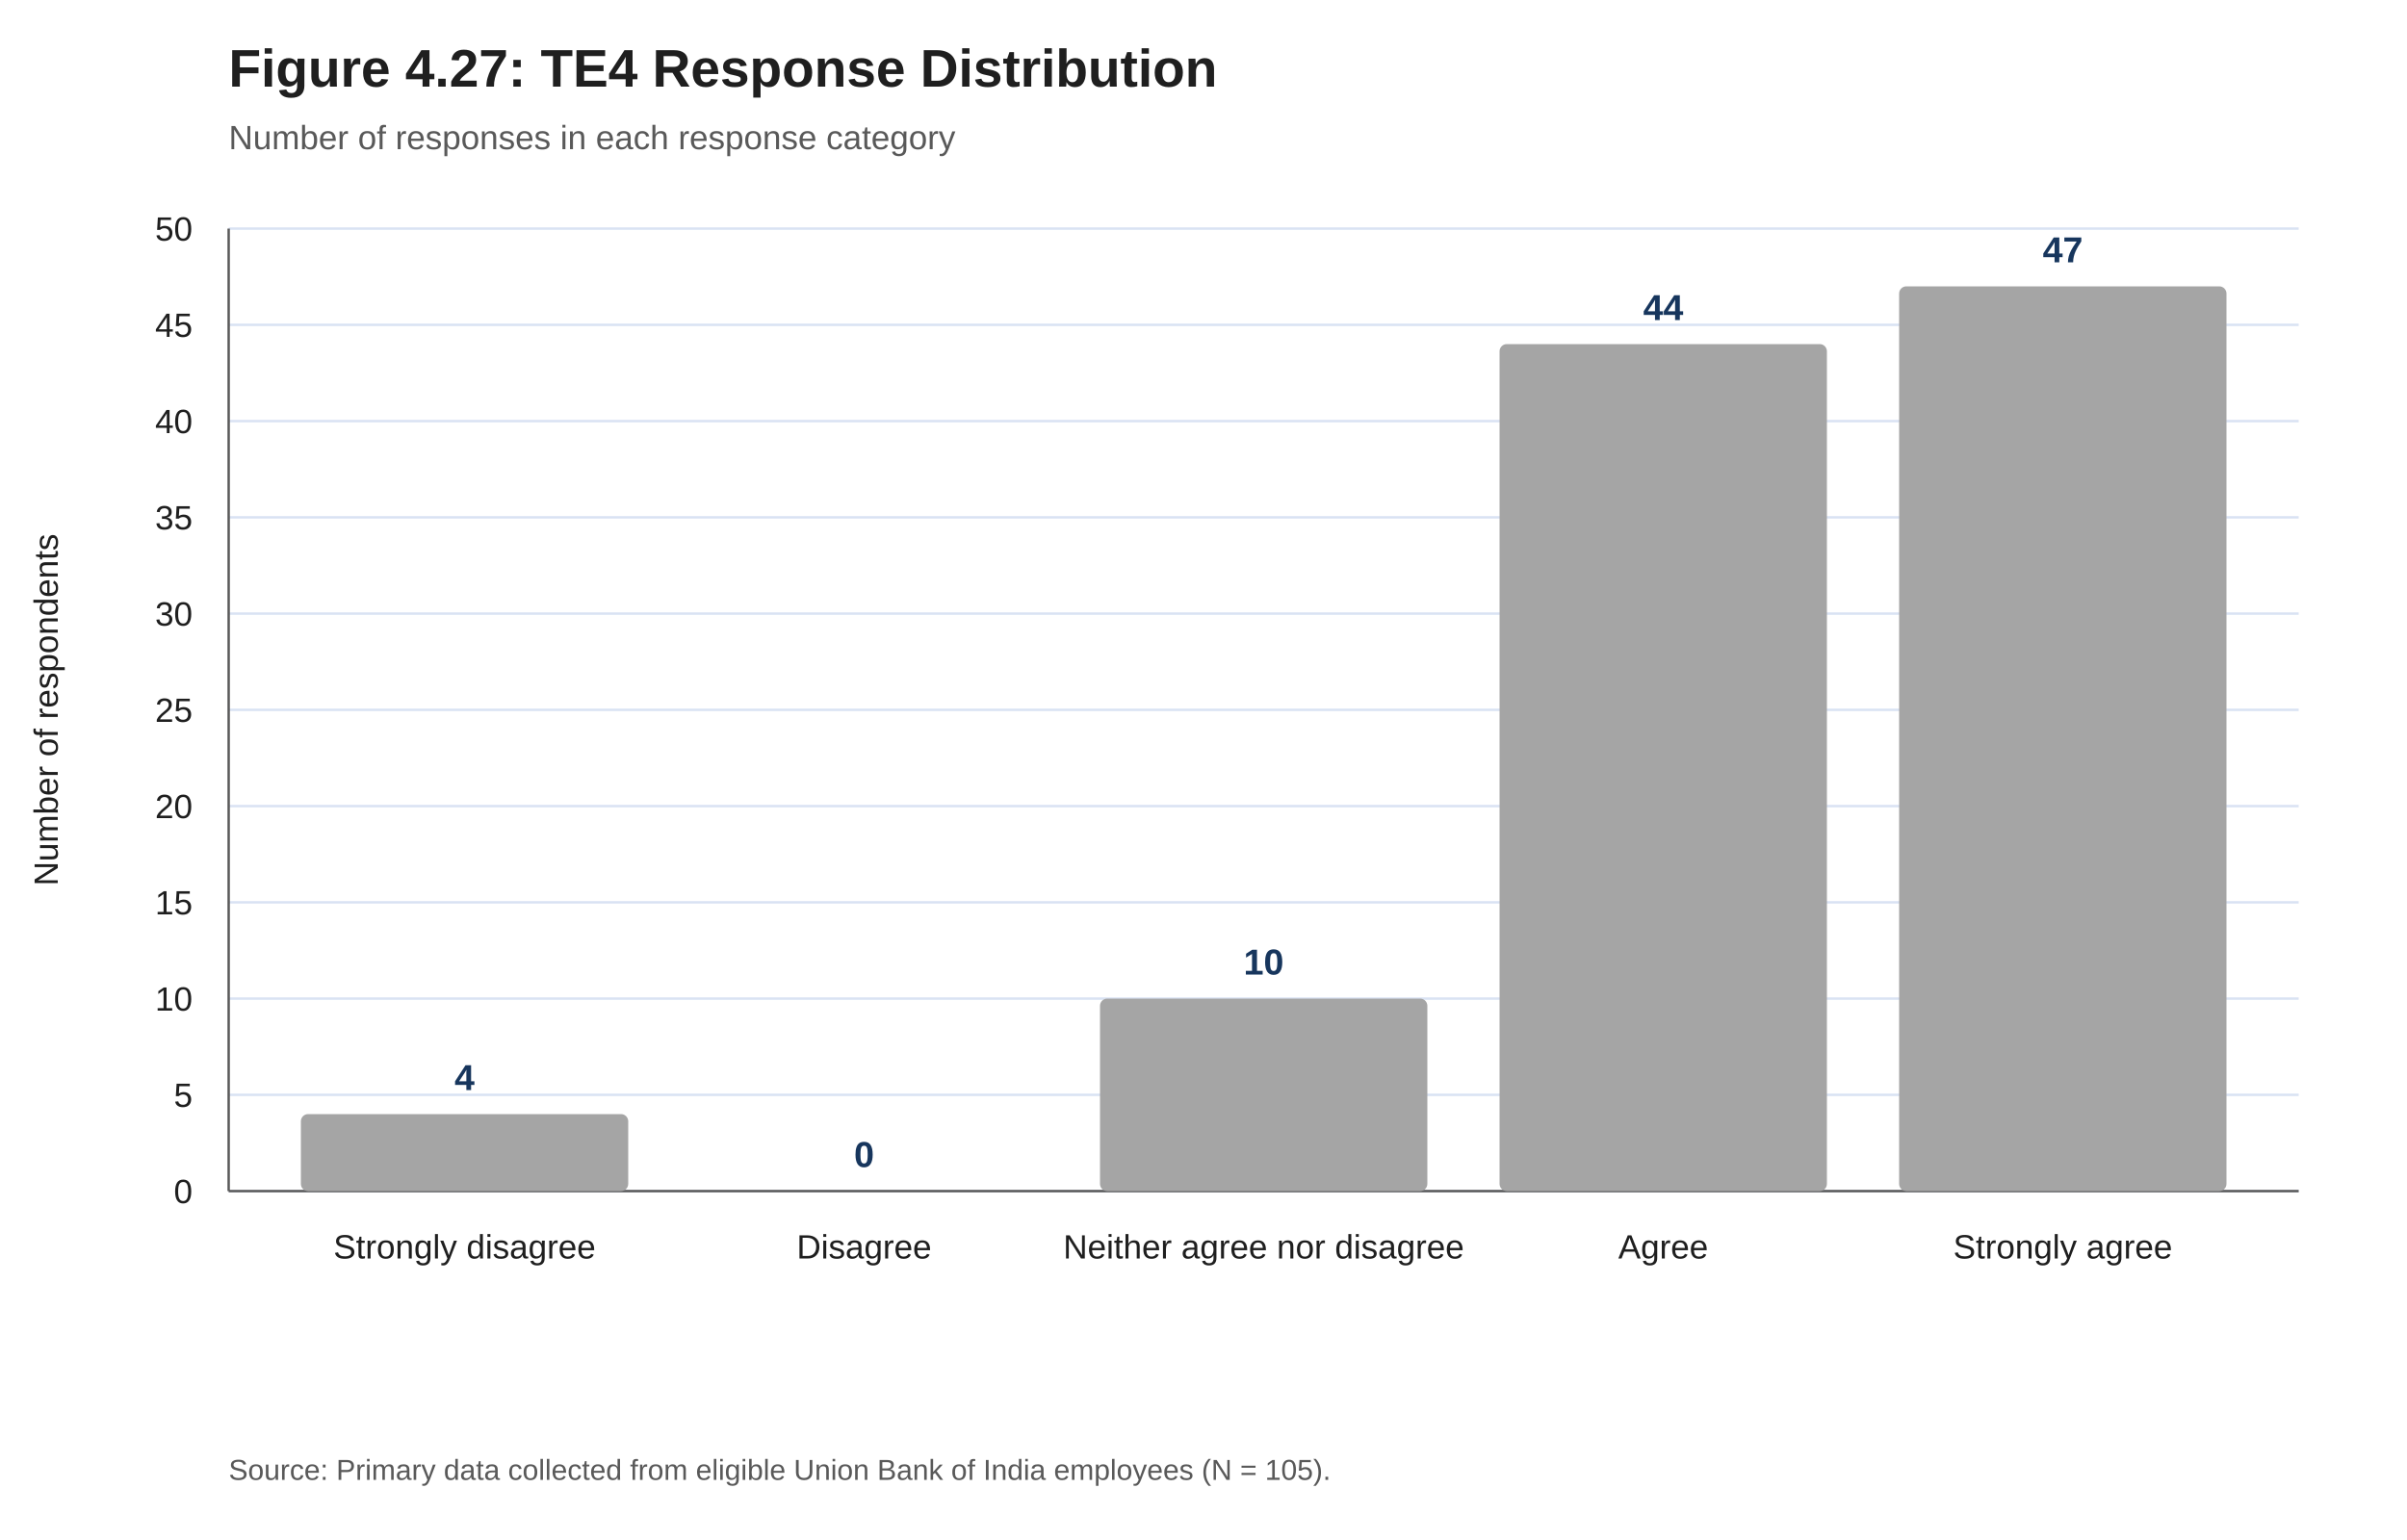
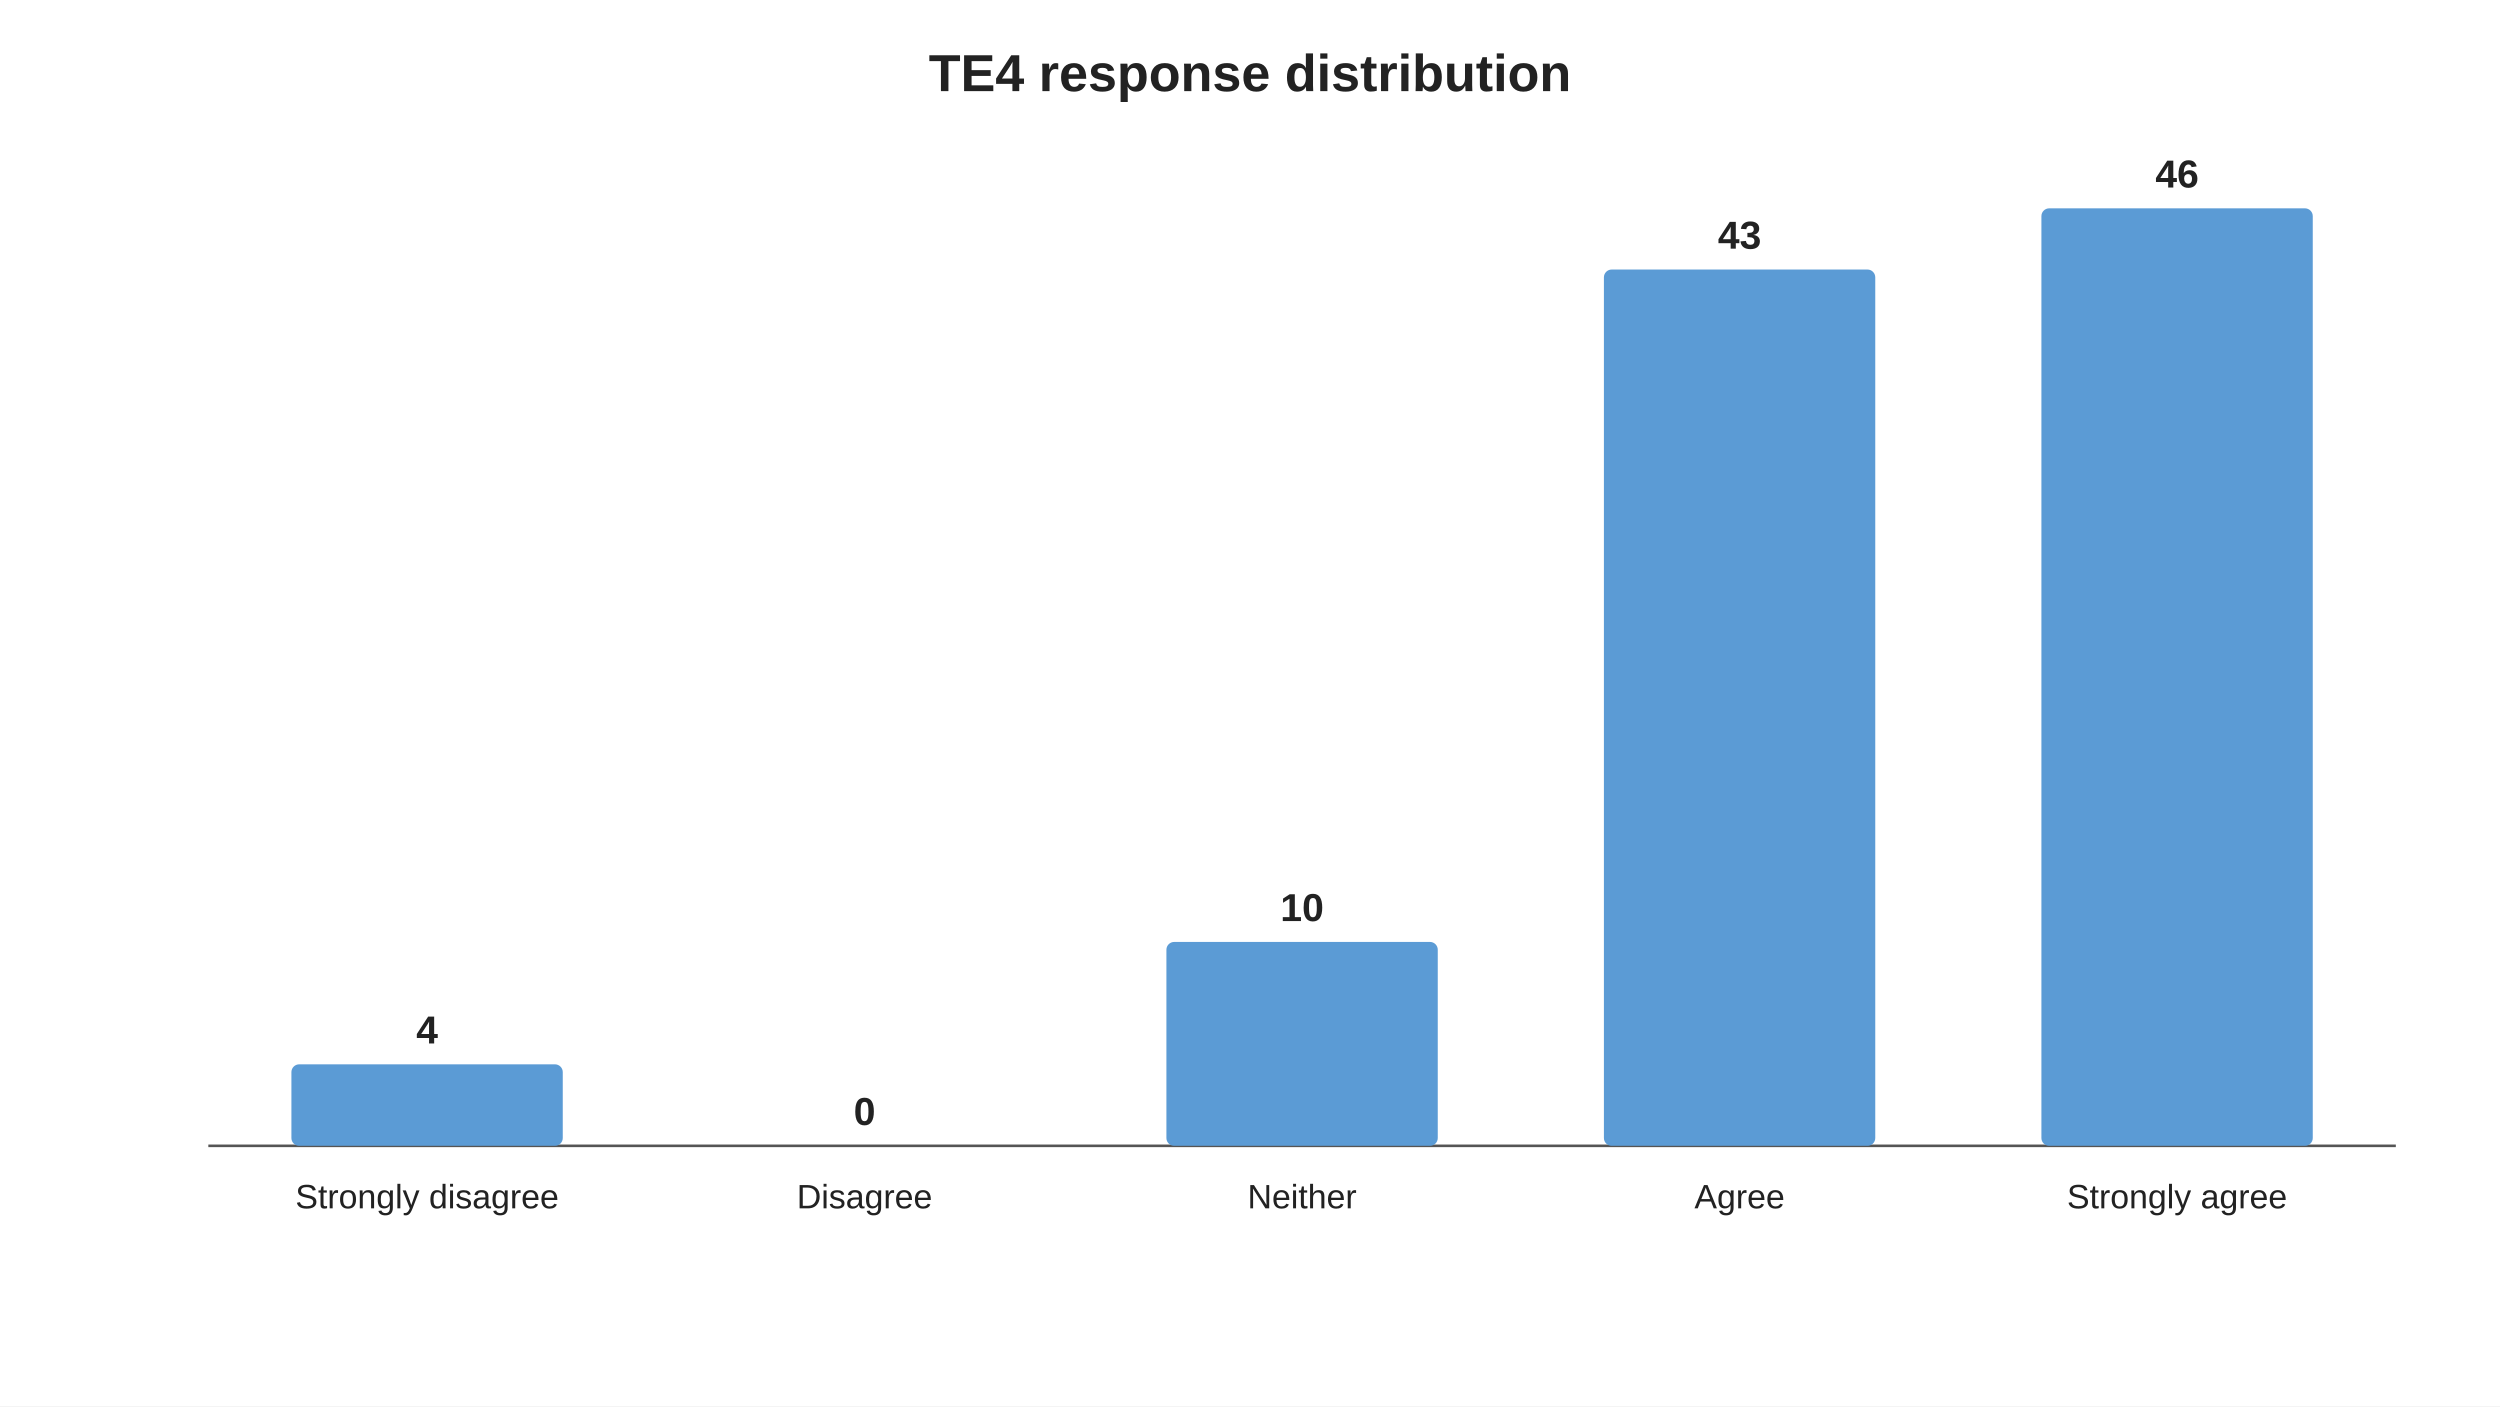
- <svg xmlns="http://www.w3.org/2000/svg" width="1000" height="640" viewBox="0 0 1000 640">
+ <svg xmlns="http://www.w3.org/2000/svg" width="960" height="540" viewBox="0 0 960 540">
+   <style>text{font-family:Arial,sans-serif;fill:#222}.t{font-size:20px;font-weight:bold}.a{font-size:13px}.v{font-size:15px;font-weight:bold}</style>
  <rect width="100%" height="100%" fill="white" />
-   <style>text{font-family:Arial,sans-serif;fill:#1f1f1f}.title{font-size:22px;font-weight:700}.sub{font-size:14px;fill:#595959}.axis{font-size:14px}.label{font-size:14px}.value{font-size:15px;font-weight:700;fill:#17365d}.source{font-size:12px;fill:#595959}</style>
-   <text class="title" x="95" y="36">Figure 4.27: TE4 Response Distribution</text>
-   <text class="sub" x="95" y="62">Number of responses in each response category</text>
-   <line x1="95" y1="495.0" x2="955" y2="495.0" stroke="#d9e2f3" stroke-width="1" />
-   <text class="axis" x="80" y="500.0" text-anchor="end">0</text>
-   <line x1="95" y1="455.0" x2="955" y2="455.0" stroke="#d9e2f3" stroke-width="1" />
-   <text class="axis" x="80" y="460.0" text-anchor="end">5</text>
-   <line x1="95" y1="415.0" x2="955" y2="415.0" stroke="#d9e2f3" stroke-width="1" />
-   <text class="axis" x="80" y="420.0" text-anchor="end">10</text>
-   <line x1="95" y1="375.0" x2="955" y2="375.0" stroke="#d9e2f3" stroke-width="1" />
-   <text class="axis" x="80" y="380.0" text-anchor="end">15</text>
-   <line x1="95" y1="335.0" x2="955" y2="335.0" stroke="#d9e2f3" stroke-width="1" />
-   <text class="axis" x="80" y="340.0" text-anchor="end">20</text>
-   <line x1="95" y1="295.0" x2="955" y2="295.0" stroke="#d9e2f3" stroke-width="1" />
-   <text class="axis" x="80" y="300.0" text-anchor="end">25</text>
-   <line x1="95" y1="255.0" x2="955" y2="255.0" stroke="#d9e2f3" stroke-width="1" />
-   <text class="axis" x="80" y="260.0" text-anchor="end">30</text>
-   <line x1="95" y1="215.0" x2="955" y2="215.0" stroke="#d9e2f3" stroke-width="1" />
-   <text class="axis" x="80" y="220.0" text-anchor="end">35</text>
-   <line x1="95" y1="175.0" x2="955" y2="175.0" stroke="#d9e2f3" stroke-width="1" />
-   <text class="axis" x="80" y="180.0" text-anchor="end">40</text>
-   <line x1="95" y1="135.0" x2="955" y2="135.0" stroke="#d9e2f3" stroke-width="1" />
-   <text class="axis" x="80" y="140.0" text-anchor="end">45</text>
-   <line x1="95" y1="95.0" x2="955" y2="95.0" stroke="#d9e2f3" stroke-width="1" />
-   <text class="axis" x="80" y="100.0" text-anchor="end">50</text>
-   <line x1="95" y1="95" x2="95" y2="495" stroke="#595959" />
-   <line x1="95" y1="495" x2="955" y2="495" stroke="#595959" />
-   <text class="axis" x="24" y="295.0" transform="rotate(-90 24 295.0)" text-anchor="middle">Number of respondents</text>
-   <rect x="125.0" y="463.0" width="136.0" height="32.0" rx="3" fill="#A5A5A5" />
-   <text class="value" x="193.0" y="453.0" text-anchor="middle">4</text>
-   <text class="label" x="193.0" y="523" text-anchor="middle">Strongly disagree</text>
-   <rect x="291.0" y="495.0" width="136.0" height="0.0" rx="3" fill="#A5A5A5" />
-   <text class="value" x="359.0" y="485.0" text-anchor="middle">0</text>
-   <text class="label" x="359.0" y="523" text-anchor="middle">Disagree</text>
-   <rect x="457.0" y="415.0" width="136.0" height="80.0" rx="3" fill="#A5A5A5" />
-   <text class="value" x="525.0" y="405.0" text-anchor="middle">10</text>
-   <text class="label" x="525.0" y="523" text-anchor="middle">Neither agree nor disagree</text>
-   <rect x="623.0" y="143.0" width="136.0" height="352.0" rx="3" fill="#A5A5A5" />
-   <text class="value" x="691.0" y="133.0" text-anchor="middle">44</text>
-   <text class="label" x="691.0" y="523" text-anchor="middle">Agree</text>
-   <rect x="789.0" y="119.0" width="136.0" height="376.0" rx="3" fill="#A5A5A5" />
-   <text class="value" x="857.0" y="109.0" text-anchor="middle">47</text>
-   <text class="label" x="857.0" y="523" text-anchor="middle">Strongly agree</text>
-   <text class="source" x="95" y="615">Source: Primary data collected from eligible Union Bank of India employees (N = 105).</text>
+   <text class="t" x="480.0" y="35" text-anchor="middle">TE4 response distribution</text>
+   <line x1="80" y1="440" x2="920" y2="440" stroke="#555" />
+   <rect x="111.9" y="408.7" width="104.2" height="31.3" fill="#5B9BD5" rx="3" />
+   <text class="v" x="164.0" y="400.7" text-anchor="middle">4</text>
+   <text class="a" x="164.0" y="464" text-anchor="middle">Strongly disagree</text>
+   <rect x="279.9" y="440.0" width="104.2" height="0.0" fill="#5B9BD5" rx="3" />
+   <text class="v" x="332.0" y="432.0" text-anchor="middle">0</text>
+   <text class="a" x="332.0" y="464" text-anchor="middle">Disagree</text>
+   <rect x="447.9" y="361.7" width="104.2" height="78.3" fill="#5B9BD5" rx="3" />
+   <text class="v" x="500.0" y="353.7" text-anchor="middle">10</text>
+   <text class="a" x="500.0" y="464" text-anchor="middle">Neither</text>
+   <rect x="615.9" y="103.5" width="104.2" height="336.5" fill="#5B9BD5" rx="3" />
+   <text class="v" x="668.0" y="95.5" text-anchor="middle">43</text>
+   <text class="a" x="668.0" y="464" text-anchor="middle">Agree</text>
+   <rect x="783.9" y="80.0" width="104.2" height="360.0" fill="#5B9BD5" rx="3" />
+   <text class="v" x="836.0" y="72.0" text-anchor="middle">46</text>
+   <text class="a" x="836.0" y="464" text-anchor="middle">Strongly agree</text>
</svg>
